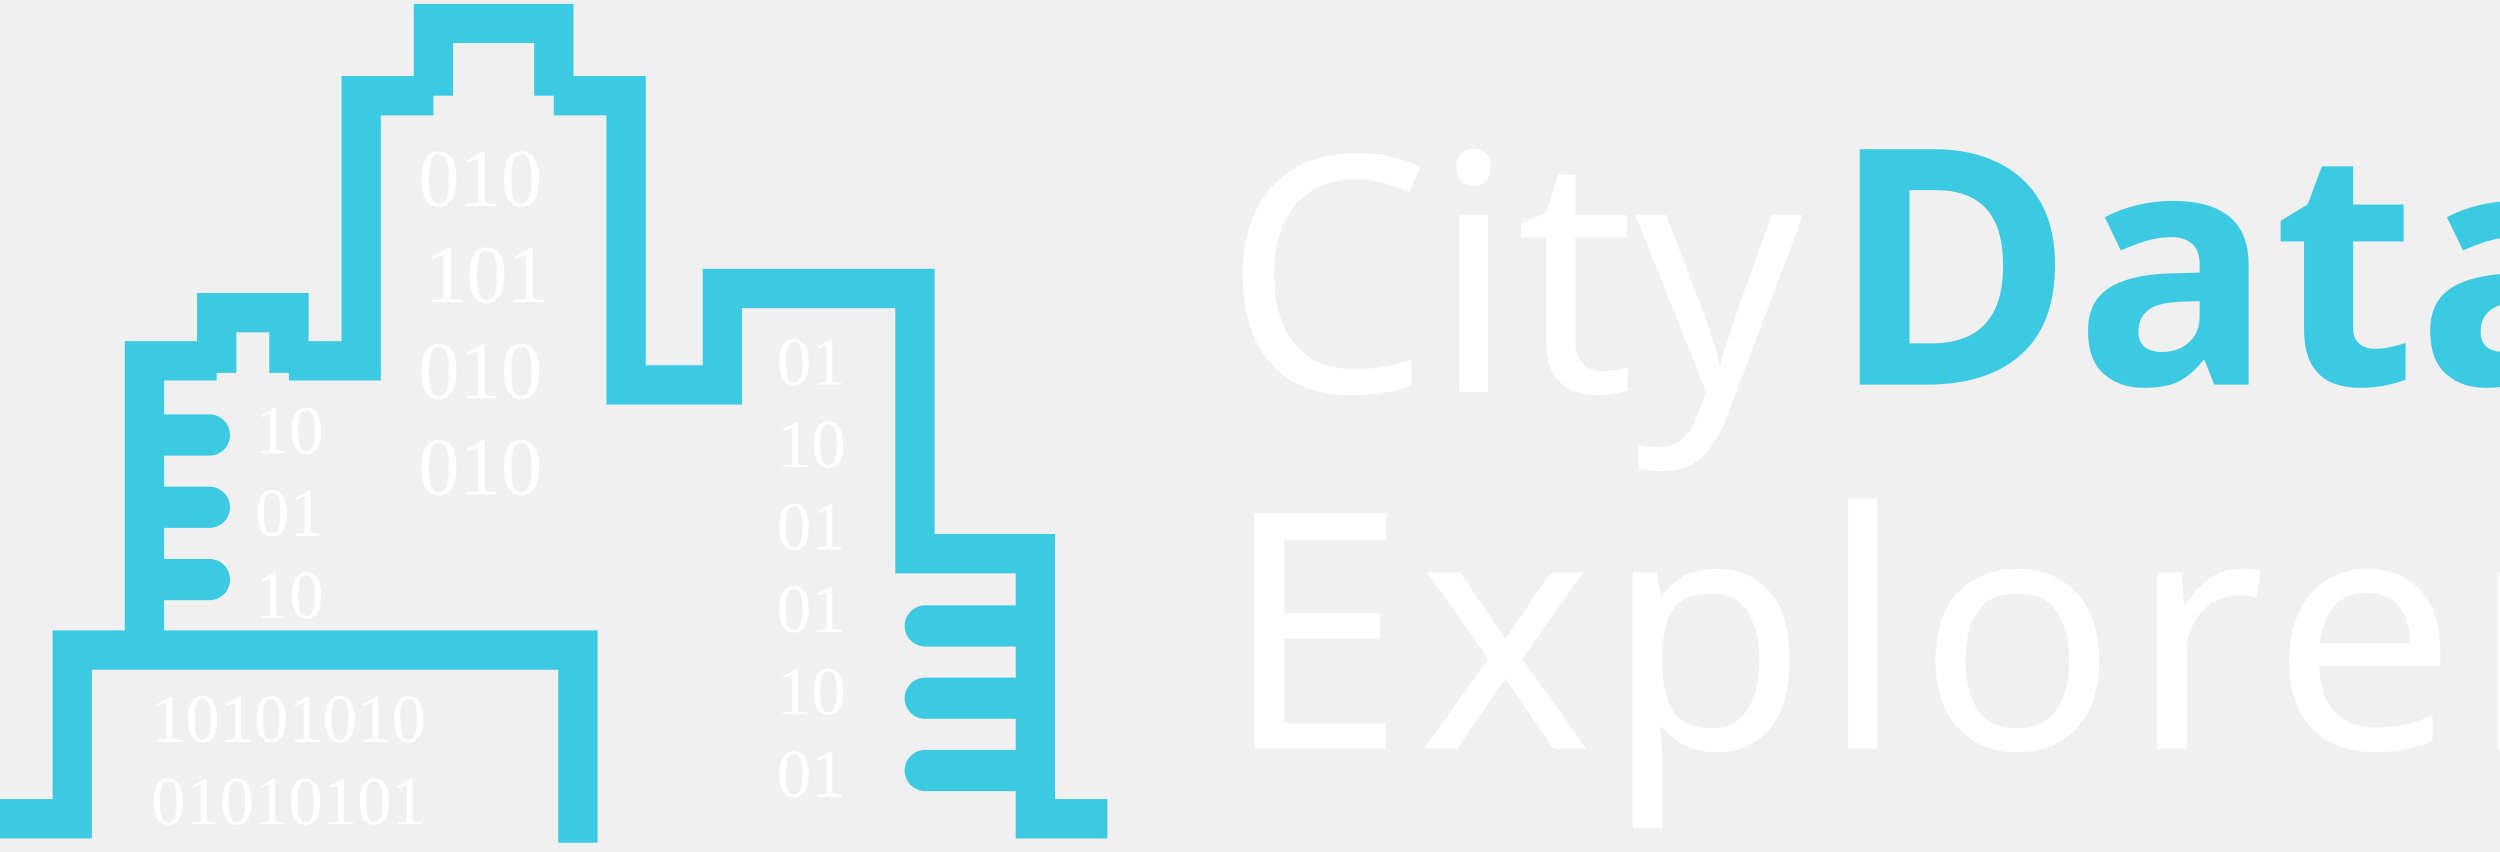
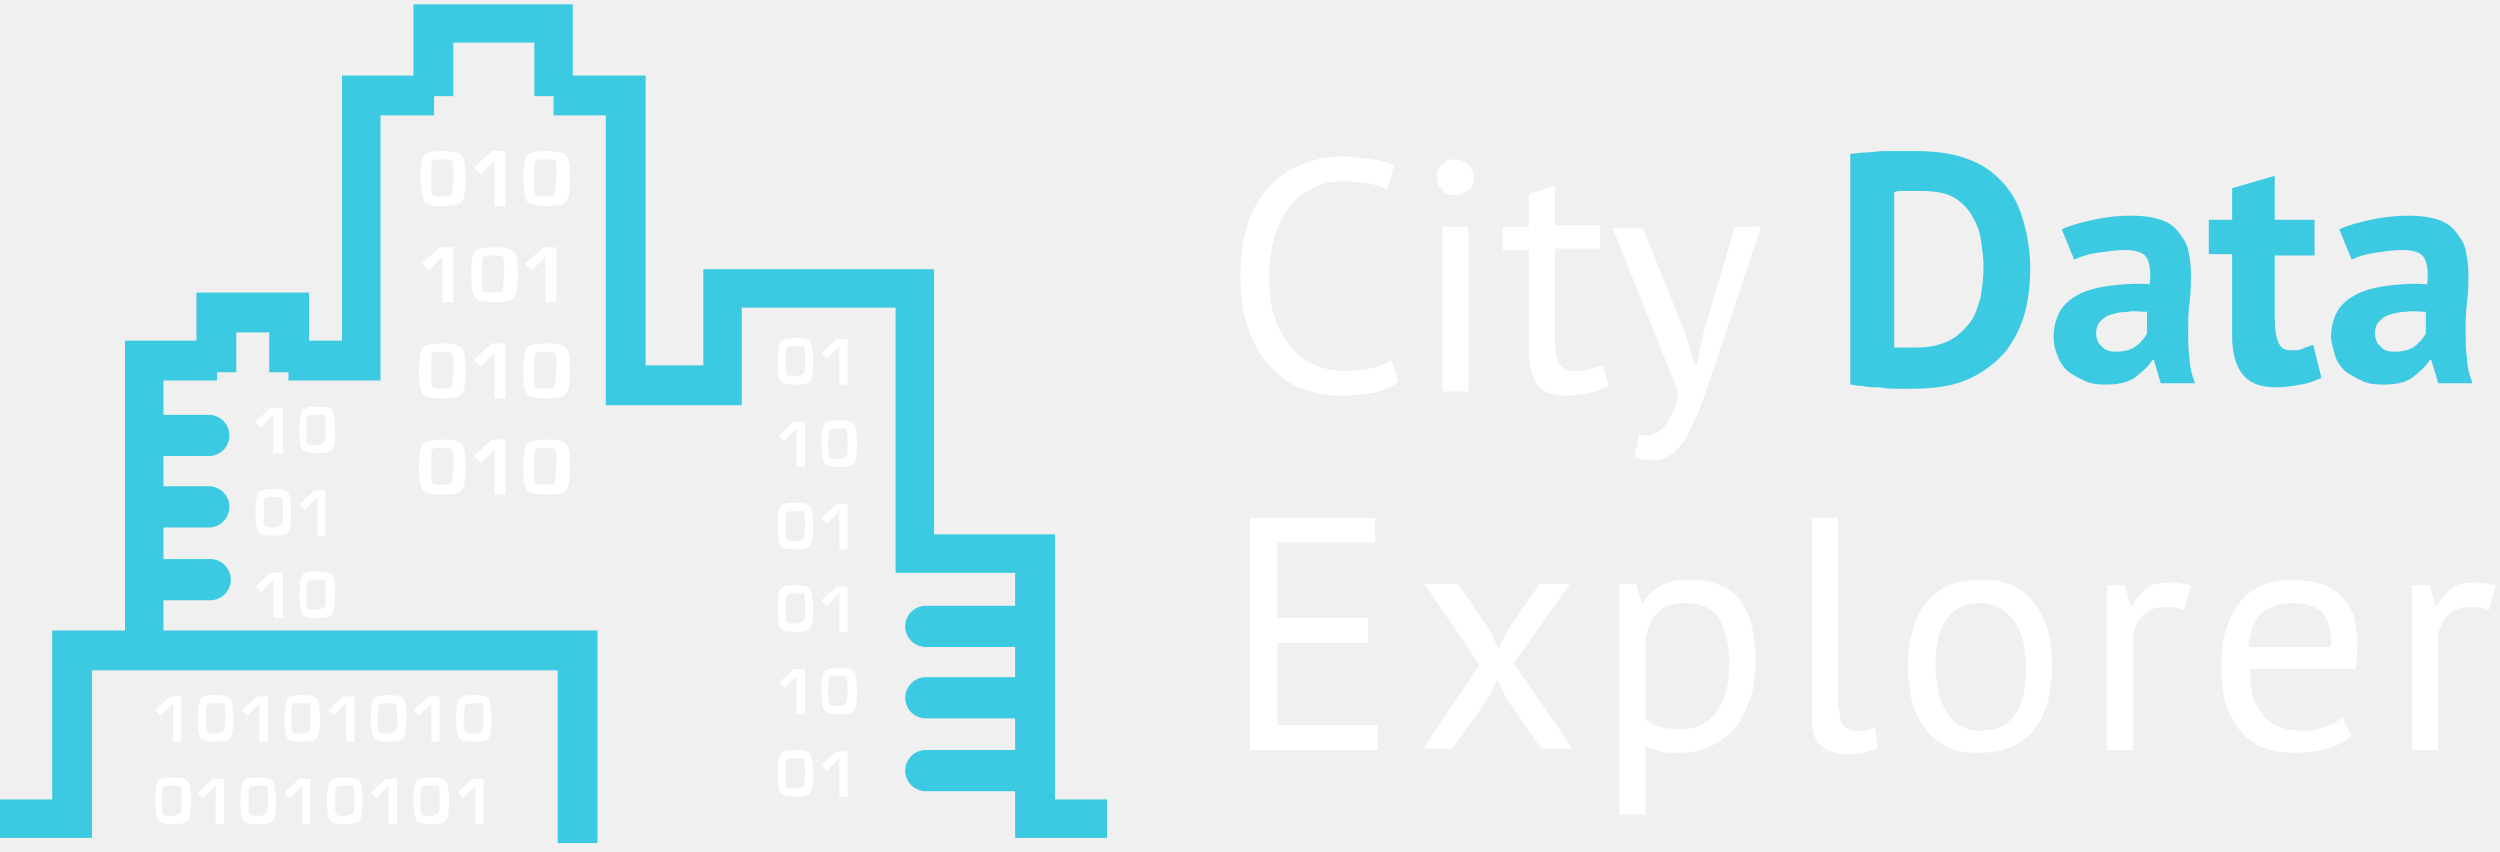
- <svg xmlns="http://www.w3.org/2000/svg" xmlns:xlink="http://www.w3.org/1999/xlink" width="182px" height="62px" viewBox="0 0 182 62" version="1.1">
-   <defs>
-     <polygon id="path-1" points="0 61.359 80.634 61.359 80.634 0.27 0 0.27" />
-   </defs>
-   <g id="Symbols" stroke="none" stroke-width="1" fill="none" fill-rule="evenodd">
-     <g id="AppName" transform="translate(-24, -19)">
-       <g id="Group-4" transform="translate(24, 19)">
-         <text id="City-Data-Explorer" font-family="PTSans-Regular, PT Sans" font-size="24" font-weight="normal" line-spacing="26">
-           <tspan x="89" y="28.528" fill="#FFFFFF">City </tspan>
-           <tspan x="133.232" y="28" font-family="PTSans-Bold, PT Sans" font-weight="bold" fill="#3BCAE2">Data</tspan>
-           <tspan x="190.208" y="29.384" fill="#FFFFFF" />
-           <tspan x="89" y="54.528" letter-spacing="0.9" fill="#FFFFFF">Explorer</tspan>
-         </text>
-         <g id="Page-1">
-           <g id="Group-112">
-             <mask id="mask-2" fill="white">
-               <use xlink:href="#path-1" />
-             </mask>
-             <g id="Clip-111" />
-             <polygon id="Fill-110" fill="#3BCAE2" mask="url(#mask-2)" points="76.806 38.871 68.042 38.871 68.042 19.57 51.156 19.57 51.156 26.589 47.007 26.589 47.007 5.534 41.748 5.534 41.748 0.27 30.121 0.27 30.121 5.534 24.863 5.534 24.863 24.834 22.466 24.834 22.466 21.325 14.345 21.325 14.345 24.834 9.086 24.834 9.086 45.889 3.828 45.889 3.828 58.171 0 58.171 0 61.037 6.69 61.037 6.69 48.755 11.394 48.755 11.949 48.755 13.285 48.755 14.761 48.755 20.297 48.755 21.773 48.755 27.308 48.755 28.785 48.755 34.32 48.755 35.796 48.755 40.639 48.755 40.639 61.359 43.501 61.359 43.501 45.889 11.949 45.889 11.949 27.7 15.776 27.7 15.776 27.145 17.207 27.145 17.207 24.191 19.604 24.191 19.604 27.145 21.035 27.145 21.035 27.7 27.725 27.7 27.725 8.4 31.552 8.4 31.552 6.967 32.984 6.967 32.984 3.136 38.886 3.136 38.886 6.967 40.317 6.967 40.317 8.4 44.144 8.4 44.144 29.455 54.018 29.455 54.018 22.436 65.179 22.436 65.179 41.737 73.944 41.737 73.944 61.037 80.634 61.037 80.634 58.171 76.806 58.171" />
-           </g>
-           <path d="M67.359,45.568 L74.979,45.568" id="Stroke-113" stroke="#3BCAE2" stroke-width="3" stroke-linecap="round" />
-           <path d="M67.359,50.831 L74.878,50.831" id="Stroke-115" stroke="#3BCAE2" stroke-width="3" stroke-linecap="round" />
-           <path d="M67.359,56.095 L74.569,56.095" id="Stroke-117" stroke="#3BCAE2" stroke-width="3" stroke-linecap="round" />
-           <path d="M10.93,31.667 L15.244,31.667" id="Stroke-119" stroke="#3BCAE2" stroke-width="3" stroke-linecap="round" />
-           <path d="M10.939,36.931 L15.244,36.931" id="Stroke-121" stroke="#3BCAE2" stroke-width="3" stroke-linecap="round" />
-           <path d="M11.172,42.194 L15.244,42.194" id="Stroke-123" stroke="#3BCAE2" stroke-width="3" stroke-linecap="round" />
-           <g id="Group-2" transform="translate(11, 9)" fill="#FFFFFF" font-family=".AppleSystemUIFont" font-weight="normal">
-             <text id="010-101-010-010" font-size="6">
-               <tspan x="19.461" y="6">010</tspan>
-               <tspan x="19.952" y="13">101</tspan>
-               <tspan x="19.461" y="20">010</tspan>
-               <tspan x="19.461" y="27">010</tspan>
-             </text>
-             <text id="01-10-01-01-10-01" font-size="5">
-               <tspan x="45.559" y="19">01</tspan>
-               <tspan x="45.559" y="25">10</tspan>
-               <tspan x="45.559" y="31">01</tspan>
-               <tspan x="45.559" y="37">01</tspan>
-               <tspan x="45.559" y="43">10</tspan>
-               <tspan x="45.559" y="49">01</tspan>
-             </text>
-             <text id="10-01-10" font-size="5">
-               <tspan x="7.559" y="24">10</tspan>
-               <tspan x="7.559" y="30">01</tspan>
-               <tspan x="7.559" y="36">10</tspan>
-             </text>
-             <text id="10101010-01010101" font-size="5">
-               <tspan x="0" y="45">10101010</tspan>
-               <tspan x="0" y="51">01010101</tspan>
-             </text>
-           </g>
+ <svg xmlns="http://www.w3.org/2000/svg" version="1.1" id="Layer_1" x="0px" y="0px" viewBox="0 0 182 62" style="enable-background:new 0 0 182 62;" xml:space="preserve">
+   <style type="text/css">
+ 	.st0{enable-background:new    ;}
+ 	.st1{fill:#FFFFFF;}
+ 	.st2{fill:#3BCAE2;}
+ 	.st3{filter:url(#Adobe_OpacityMaskFilter);}
+ 	.st4{mask:url(#mask-2_1_);fill:#3BCAE2;}
+ 	.st5{fill:none;stroke:#3BCAE2;stroke-width:3;stroke-linecap:round;}
+ </style>
+   <g class="st0">
+     <path class="st1" d="M101.8,27.8c-0.5,0.4-1.1,0.6-1.8,0.8c-0.7,0.1-1.5,0.2-2.4,0.2c-1,0-2-0.2-2.8-0.5c-0.9-0.3-1.6-0.9-2.3-1.6   c-0.7-0.7-1.2-1.6-1.6-2.7c-0.4-1.1-0.6-2.4-0.6-3.9c0-1.6,0.2-2.9,0.6-4c0.4-1.1,1-2,1.7-2.7c0.7-0.7,1.5-1.2,2.3-1.5   c0.9-0.3,1.7-0.5,2.6-0.5c1,0,1.7,0.1,2.4,0.2c0.6,0.1,1.1,0.2,1.6,0.4l-0.5,1.8c-0.8-0.4-1.9-0.6-3.3-0.6c-0.7,0-1.3,0.1-1.9,0.4   s-1.2,0.6-1.7,1.2c-0.5,0.5-0.9,1.3-1.2,2.1c-0.3,0.9-0.5,2-0.5,3.2c0,1.2,0.1,2.2,0.4,3c0.3,0.9,0.7,1.6,1.2,2.2s1.1,1,1.8,1.3   s1.4,0.4,2.2,0.4c0.7,0,1.3-0.1,1.9-0.2c0.5-0.1,1-0.3,1.4-0.6L101.8,27.8z" />
+     <path class="st1" d="M104.6,12.9c0-0.4,0.1-0.7,0.4-0.9c0.2-0.3,0.6-0.4,0.9-0.4s0.7,0.1,1,0.4c0.3,0.3,0.4,0.6,0.4,0.9   c0,0.4-0.1,0.7-0.4,0.9c-0.3,0.2-0.6,0.4-1,0.4s-0.7-0.1-0.9-0.4C104.7,13.6,104.6,13.2,104.6,12.9z M105,16.5h1.9v12H105V16.5z" />
+     <path class="st1" d="M109.4,16.5h1.9v-2.4l1.9-0.6v2.9h3.3v1.7h-3.3v6.6c0,0.8,0.1,1.4,0.3,1.8c0.2,0.3,0.6,0.5,1.1,0.5   c0.4,0,0.8,0,1.1-0.1c0.3-0.1,0.6-0.2,1-0.3l0.4,1.5c-0.4,0.2-0.9,0.4-1.4,0.5s-1.1,0.2-1.7,0.2c-1,0-1.7-0.3-2.1-0.8   c-0.4-0.6-0.6-1.5-0.6-2.8v-7h-1.9V16.5z" />
+     <path class="st1" d="M122.7,24.3l0.7,2.3h0.1l0.5-2.3l2.3-7.8h1.9l-3.6,10.8c-0.3,0.8-0.5,1.5-0.8,2.3c-0.3,0.7-0.6,1.4-0.9,2   c-0.3,0.6-0.7,1-1.1,1.4c-0.4,0.3-0.9,0.5-1.4,0.5c-0.6,0-1-0.1-1.4-0.2l0.3-1.7c0.2,0.1,0.4,0.1,0.6,0.1c0.4,0,0.9-0.2,1.3-0.7   c0.4-0.5,0.8-1.3,1-2.4l-4.8-12h2.2L122.7,24.3z" />
+   </g>
+   <g class="st0">
+     <path class="st2" d="M134.7,11.2c0.3,0,0.7-0.1,1.1-0.1c0.4,0,0.9-0.1,1.3-0.1c0.4,0,0.9,0,1.3,0c0.4,0,0.8,0,1.1,0   c1.5,0,2.8,0.2,3.8,0.6c1.1,0.4,1.9,1,2.6,1.8s1.1,1.6,1.4,2.7c0.3,1,0.5,2.2,0.5,3.4c0,1.1-0.1,2.2-0.4,3.3s-0.8,2-1.4,2.8   c-0.7,0.8-1.6,1.5-2.7,2c-1.1,0.5-2.5,0.7-4.1,0.7c-0.3,0-0.6,0-1,0c-0.4,0-0.9,0-1.3-0.1c-0.5,0-0.9,0-1.3-0.1   c-0.4,0-0.7-0.1-0.9-0.1V11.2z M139.8,13.9c-0.4,0-0.7,0-1.1,0c-0.4,0-0.6,0-0.8,0.1v11.3c0.1,0,0.2,0,0.3,0s0.3,0,0.5,0   c0.2,0,0.3,0,0.5,0c0.2,0,0.3,0,0.4,0c0.9,0,1.7-0.2,2.3-0.5c0.6-0.3,1.1-0.8,1.5-1.3c0.4-0.5,0.6-1.2,0.8-1.9   c0.1-0.7,0.2-1.4,0.2-2.2c0-0.7-0.1-1.3-0.2-2c-0.1-0.7-0.4-1.3-0.7-1.8c-0.3-0.5-0.8-1-1.4-1.3S140.7,13.9,139.8,13.9z" />
+     <path class="st2" d="M150.1,16.7c0.6-0.3,1.4-0.5,2.3-0.7c0.9-0.2,1.8-0.3,2.8-0.3c0.8,0,1.5,0.1,2.1,0.3c0.6,0.2,1,0.5,1.3,0.9   s0.6,0.8,0.7,1.3c0.1,0.5,0.2,1.1,0.2,1.7c0,0.7,0,1.4-0.1,2.1s-0.1,1.4-0.1,2.1c0,0.7,0,1.4,0.1,2c0,0.6,0.2,1.3,0.4,1.8h-2.5   l-0.5-1.7h-0.1c-0.3,0.5-0.8,0.9-1.3,1.3c-0.6,0.4-1.3,0.5-2.2,0.5c-0.6,0-1.1-0.1-1.5-0.3s-0.8-0.4-1.2-0.7   c-0.3-0.3-0.6-0.7-0.7-1.1c-0.2-0.4-0.3-0.9-0.3-1.4c0-0.7,0.2-1.4,0.5-1.9s0.8-0.9,1.4-1.2c0.6-0.3,1.4-0.5,2.2-0.6   c0.9-0.1,1.8-0.2,2.9-0.1c0.1-0.9,0-1.5-0.2-1.9c-0.2-0.4-0.8-0.6-1.6-0.6c-0.6,0-1.3,0.1-2,0.2c-0.7,0.1-1.3,0.3-1.7,0.5   L150.1,16.7z M154,25.6c0.6,0,1.1-0.1,1.5-0.4s0.6-0.6,0.8-0.9v-1.6c-0.5,0-1-0.1-1.4,0c-0.5,0-0.9,0.1-1.2,0.2   c-0.4,0.1-0.6,0.3-0.8,0.5s-0.3,0.5-0.3,0.8c0,0.4,0.1,0.8,0.4,1C153.2,25.5,153.6,25.6,154,25.6z" />
+     <path class="st2" d="M160.8,16h1.7v-2.3l3.1-0.9V16h2.9v2.6h-2.9v4.6c0,0.8,0.1,1.4,0.3,1.8s0.5,0.5,0.9,0.5c0.3,0,0.6,0,0.8-0.1   c0.2-0.1,0.5-0.2,0.8-0.3l0.6,2.4c-0.4,0.2-0.9,0.4-1.5,0.5c-0.6,0.1-1.2,0.2-1.8,0.2c-1.1,0-1.9-0.3-2.4-0.9   c-0.5-0.6-0.8-1.5-0.8-2.8v-6h-1.7V16z" />
+     <path class="st2" d="M170.3,16.7c0.6-0.3,1.4-0.5,2.3-0.7c0.9-0.2,1.8-0.3,2.8-0.3c0.8,0,1.5,0.1,2.1,0.3c0.6,0.2,1,0.5,1.3,0.9   s0.6,0.8,0.7,1.3c0.1,0.5,0.2,1.1,0.2,1.7c0,0.7,0,1.4-0.1,2.1s-0.1,1.4-0.1,2.1c0,0.7,0,1.4,0.1,2c0,0.6,0.2,1.3,0.4,1.8h-2.5   l-0.5-1.7h-0.1c-0.3,0.5-0.8,0.9-1.3,1.3c-0.6,0.4-1.3,0.5-2.2,0.5c-0.6,0-1.1-0.1-1.5-0.3c-0.4-0.2-0.8-0.4-1.2-0.7   c-0.3-0.3-0.6-0.7-0.7-1.1s-0.3-0.9-0.3-1.4c0-0.7,0.2-1.4,0.5-1.9c0.3-0.5,0.8-0.9,1.4-1.2c0.6-0.3,1.4-0.5,2.2-0.6   c0.9-0.1,1.8-0.2,2.9-0.1c0.1-0.9,0-1.5-0.2-1.9c-0.2-0.4-0.8-0.6-1.6-0.6c-0.6,0-1.3,0.1-2,0.2c-0.7,0.1-1.3,0.3-1.7,0.5   L170.3,16.7z M174.3,25.6c0.6,0,1.1-0.1,1.5-0.4c0.4-0.3,0.6-0.6,0.8-0.9v-1.6c-0.5,0-1-0.1-1.4,0c-0.5,0-0.9,0.1-1.2,0.2   c-0.4,0.1-0.6,0.3-0.8,0.5c-0.2,0.2-0.3,0.5-0.3,0.8c0,0.4,0.1,0.8,0.4,1C173.5,25.5,173.8,25.6,174.3,25.6z" />
+   </g>
+   <g class="st0">
+     <path class="st1" d="M91,37.7h9.1v1.8H93V45h6.6v1.8H93v6h7.3v1.8H91V37.7z" />
+     <path class="st1" d="M107.7,48.4l-4-5.9h2.4l2.3,3.3l0.7,1.4l0.7-1.4l2.3-3.3h2.2l-4.1,5.8l4.3,6.2h-2.3l-2.5-3.6l-0.7-1.4   l-0.7,1.4l-2.6,3.6h-2.1L107.7,48.4z" />
+     <path class="st1" d="M117.8,42.5h1.3l0.4,1.4h0.1c0.4-0.6,0.8-1,1.4-1.3s1.3-0.4,2-0.4c1.6,0,2.8,0.5,3.6,1.4   c0.8,0.9,1.2,2.5,1.2,4.6c0,1-0.1,1.9-0.4,2.7c-0.3,0.8-0.6,1.5-1.1,2.1c-0.5,0.6-1.1,1-1.7,1.3c-0.7,0.3-1.4,0.5-2.3,0.5   c-0.6,0-1.1,0-1.4-0.1c-0.3-0.1-0.7-0.2-1.1-0.4v5h-1.9V42.5z M122.7,43.9c-0.8,0-1.5,0.2-1.9,0.6c-0.5,0.4-0.8,1.1-1,1.9v6   c0.3,0.2,0.6,0.4,1,0.5s0.9,0.2,1.5,0.2c1.1,0,2-0.4,2.6-1.2s1-2,1-3.6c0-0.7-0.1-1.3-0.2-1.8c-0.1-0.5-0.3-1-0.5-1.4   s-0.6-0.7-1-0.9C123.8,44,123.3,43.9,122.7,43.9z" />
+     <path class="st1" d="M133.9,51.6c0,0.6,0.1,1,0.3,1.2s0.5,0.4,0.8,0.4c0.2,0,0.4,0,0.7,0c0.2,0,0.5-0.1,0.8-0.2l0.2,1.5   c-0.3,0.1-0.6,0.2-1.1,0.3s-0.9,0.1-1.2,0.1c-0.7,0-1.3-0.2-1.8-0.6c-0.5-0.4-0.7-1.1-0.7-2.1V37.7h1.9V51.6z" />
+     <path class="st1" d="M138.9,48.5c0-2,0.5-3.6,1.4-4.7c0.9-1.1,2.2-1.6,3.9-1.6c0.9,0,1.7,0.1,2.3,0.4s1.2,0.7,1.6,1.3   c0.4,0.6,0.8,1.2,1,2c0.2,0.8,0.3,1.6,0.3,2.6c0,2-0.5,3.6-1.4,4.7s-2.2,1.6-3.9,1.6c-0.9,0-1.7-0.1-2.3-0.4s-1.2-0.7-1.6-1.3   c-0.4-0.6-0.8-1.2-1-2C139,50.3,138.9,49.5,138.9,48.5z M140.9,48.5c0,0.6,0.1,1.2,0.2,1.8c0.1,0.6,0.3,1,0.6,1.5s0.6,0.8,1,1   c0.4,0.3,0.9,0.4,1.5,0.4c2.2,0,3.3-1.5,3.3-4.6c0-0.6-0.1-1.2-0.2-1.8c-0.1-0.6-0.3-1-0.6-1.5c-0.3-0.4-0.6-0.7-1-1   c-0.4-0.2-0.9-0.4-1.5-0.4C142,43.9,140.9,45.4,140.9,48.5z" />
+     <path class="st1" d="M159,44.4c-0.5-0.2-0.9-0.2-1.4-0.2c-0.7,0-1.2,0.2-1.6,0.6c-0.4,0.4-0.6,0.9-0.7,1.4v8.4h-1.9v-12h1.3   l0.4,1.5h0.1c0.3-0.5,0.7-1,1.1-1.3c0.4-0.3,1-0.4,1.6-0.4c0.5,0,1,0.1,1.6,0.2L159,44.4z" />
+     <path class="st1" d="M171.2,53.6c-0.5,0.4-1.1,0.7-1.8,0.9s-1.5,0.3-2.3,0.3c-0.9,0-1.7-0.1-2.4-0.4s-1.2-0.7-1.7-1.3   c-0.4-0.6-0.8-1.2-1-2c-0.2-0.8-0.3-1.6-0.3-2.6c0-2,0.5-3.6,1.4-4.7s2.2-1.6,3.9-1.6c0.5,0,1.1,0.1,1.6,0.2c0.5,0.1,1,0.3,1.5,0.7   s0.8,0.8,1.1,1.4c0.3,0.6,0.4,1.4,0.4,2.4c0,0.5,0,1.1-0.1,1.8h-7.7c0,0.7,0.1,1.3,0.2,1.9c0.1,0.5,0.4,1,0.7,1.4   c0.3,0.4,0.7,0.7,1.2,0.9c0.5,0.2,1.1,0.3,1.8,0.3c0.5,0,1.1-0.1,1.6-0.3c0.5-0.2,1-0.4,1.2-0.7L171.2,53.6z M167,43.9   c-0.9,0-1.7,0.2-2.3,0.7c-0.6,0.5-0.9,1.3-1,2.5h6c0-1.2-0.2-2.1-0.7-2.6C168.6,44.2,167.9,43.9,167,43.9z" />
+     <path class="st1" d="M181.2,44.4c-0.5-0.2-0.9-0.2-1.4-0.2c-0.7,0-1.2,0.2-1.6,0.6c-0.4,0.4-0.6,0.9-0.7,1.4v8.4h-1.9v-12h1.3   l0.4,1.5h0.1c0.3-0.5,0.7-1,1.1-1.3s1-0.4,1.6-0.4c0.5,0,1,0.1,1.6,0.2L181.2,44.4z" />
+   </g>
+   <g id="Page-1">
+     <g id="Group-112">
+       <g id="Clip-111">
+ 		</g>
+       <defs>
+         <filter id="Adobe_OpacityMaskFilter" filterUnits="userSpaceOnUse" x="0" y="0.3" width="80.6" height="61.1">
+           <feColorMatrix type="matrix" values="1 0 0 0 0  0 1 0 0 0  0 0 1 0 0  0 0 0 1 0" />
+         </filter>
+       </defs>
+       <mask maskUnits="userSpaceOnUse" x="0" y="0.3" width="80.6" height="61.1" id="mask-2_1_">
+         <g class="st3">
+           <polygon id="path-1_1_" class="st1" points="0,61.4 80.6,61.4 80.6,0.3 0,0.3     " />
        </g>
+       </mask>
+       <polygon id="Fill-110" class="st4" points="76.8,38.9 68,38.9 68,19.6 51.2,19.6 51.2,26.6 47,26.6 47,5.5 41.7,5.5 41.7,0.3     30.1,0.3 30.1,5.5 24.9,5.5 24.9,24.8 22.5,24.8 22.5,21.3 14.3,21.3 14.3,24.8 9.1,24.8 9.1,45.9 3.8,45.9 3.8,58.2 0,58.2 0,61     6.7,61 6.7,48.8 11.4,48.8 11.9,48.8 13.3,48.8 14.8,48.8 20.3,48.8 21.8,48.8 27.3,48.8 28.8,48.8 34.3,48.8 35.8,48.8     40.6,48.8 40.6,61.4 43.5,61.4 43.5,45.9 11.9,45.9 11.9,27.7 15.8,27.7 15.8,27.1 17.2,27.1 17.2,24.2 19.6,24.2 19.6,27.1     21,27.1 21,27.7 27.7,27.7 27.7,8.4 31.6,8.4 31.6,7 33,7 33,3.1 38.9,3.1 38.9,7 40.3,7 40.3,8.4 44.1,8.4 44.1,29.5 54,29.5     54,22.4 65.2,22.4 65.2,41.7 73.9,41.7 73.9,61 80.6,61 80.6,58.2 76.8,58.2   " />
+     </g>
+     <path id="Stroke-113" class="st5" d="M67.4,45.6H75" />
+     <path id="Stroke-115" class="st5" d="M67.4,50.8h7.5" />
+     <path id="Stroke-117" class="st5" d="M67.4,56.1h7.2" />
+     <path id="Stroke-119" class="st5" d="M10.9,31.7h4.3" />
+     <path id="Stroke-121" class="st5" d="M10.9,36.9h4.3" />
+     <path id="Stroke-123" class="st5" d="M11.2,42.2h4.1" />
+     <g id="Group-2" transform="translate(11, 9)">
+       <g class="st0">
+         <path class="st1" d="M21.2,2c0.7,0,1.2,0.1,1.4,0.3s0.3,0.8,0.3,1.7c0,0.9-0.1,1.5-0.3,1.7S22,6,21.2,6S20,5.9,19.9,5.7     S19.6,4.9,19.6,4s0.1-1.5,0.3-1.7S20.5,2,21.2,2z M21.2,2.6c-0.3,0-0.6,0-0.7,0.1s-0.1,0.3-0.1,0.7l0,0.5l0,0.5     c0,0.4,0,0.7,0.1,0.8s0.3,0.1,0.7,0.1c0.4,0,0.7-0.1,0.7-0.2s0.1-0.5,0.1-1.2c0-0.7,0-1.1-0.1-1.2S21.6,2.6,21.2,2.6z" />
+         <path class="st1" d="M25.8,2v4H25V2.7l-1,1l-0.5-0.5L24.8,2H25.8z" />
+         <path class="st1" d="M28.8,2c0.7,0,1.2,0.1,1.4,0.3s0.3,0.8,0.3,1.7c0,0.9-0.1,1.5-0.3,1.7S29.5,6,28.8,6s-1.2-0.1-1.4-0.3     S27.1,4.9,27.1,4s0.1-1.5,0.3-1.7S28,2,28.8,2z M28.7,2.6c-0.3,0-0.6,0-0.7,0.1s-0.1,0.3-0.1,0.7l0,0.5l0,0.5     c0,0.4,0,0.7,0.1,0.8s0.3,0.1,0.7,0.1c0.4,0,0.7-0.1,0.7-0.2s0.1-0.5,0.1-1.2c0-0.7,0-1.1-0.1-1.2S29.2,2.6,28.7,2.6z" />
+       </g>
+       <g class="st0">
+         <path class="st1" d="M22,9v4h-0.8V9.7l-1,1l-0.5-0.5L21,9H22z" />
+         <path class="st1" d="M25,9c0.7,0,1.2,0.1,1.4,0.3s0.3,0.8,0.3,1.7c0,0.9-0.1,1.5-0.3,1.7S25.7,13,25,13s-1.2-0.1-1.4-0.3     s-0.3-0.8-0.3-1.7s0.1-1.5,0.3-1.7S24.3,9,25,9z M24.9,9.6c-0.3,0-0.6,0-0.7,0.1s-0.1,0.3-0.1,0.7l0,0.5l0,0.5     c0,0.4,0,0.7,0.1,0.8s0.3,0.1,0.7,0.1c0.4,0,0.7-0.1,0.7-0.2s0.1-0.5,0.1-1.2c0-0.7,0-1.1-0.1-1.2S25.4,9.6,24.9,9.6z" />
+         <path class="st1" d="M29.5,9v4h-0.8V9.7l-1,1l-0.5-0.5L28.6,9H29.5z" />
+       </g>
+       <g class="st0">
+         <path class="st1" d="M21.2,16c0.7,0,1.2,0.1,1.4,0.3s0.3,0.8,0.3,1.7c0,0.9-0.1,1.5-0.3,1.7S22,20,21.2,20s-1.2-0.1-1.4-0.3     s-0.3-0.8-0.3-1.7s0.1-1.5,0.3-1.7S20.5,16,21.2,16z M21.2,16.6c-0.3,0-0.6,0-0.7,0.1s-0.1,0.3-0.1,0.7l0,0.5l0,0.5     c0,0.4,0,0.7,0.1,0.8s0.3,0.1,0.7,0.1c0.4,0,0.7-0.1,0.7-0.2s0.1-0.5,0.1-1.2c0-0.7,0-1.1-0.1-1.2S21.6,16.6,21.2,16.6z" />
+         <path class="st1" d="M25.8,16v4H25v-3.3l-1,1l-0.5-0.5l1.3-1.2H25.8z" />
+         <path class="st1" d="M28.8,16c0.7,0,1.2,0.1,1.4,0.3s0.3,0.8,0.3,1.7c0,0.9-0.1,1.5-0.3,1.7S29.5,20,28.8,20s-1.2-0.1-1.4-0.3     s-0.3-0.8-0.3-1.7s0.1-1.5,0.3-1.7S28,16,28.8,16z M28.7,16.6c-0.3,0-0.6,0-0.7,0.1s-0.1,0.3-0.1,0.7l0,0.5l0,0.5     c0,0.4,0,0.7,0.1,0.8s0.3,0.1,0.7,0.1c0.4,0,0.7-0.1,0.7-0.2s0.1-0.5,0.1-1.2c0-0.7,0-1.1-0.1-1.2S29.2,16.6,28.7,16.6z" />
+       </g>
+       <g class="st0">
+         <path class="st1" d="M21.2,23c0.7,0,1.2,0.1,1.4,0.3s0.3,0.8,0.3,1.7c0,0.9-0.1,1.5-0.3,1.7S22,27,21.2,27s-1.2-0.1-1.4-0.3     s-0.3-0.8-0.3-1.7s0.1-1.5,0.3-1.7S20.5,23,21.2,23z M21.2,23.6c-0.3,0-0.6,0-0.7,0.1s-0.1,0.3-0.1,0.7l0,0.5l0,0.5     c0,0.4,0,0.7,0.1,0.8s0.3,0.1,0.7,0.1c0.4,0,0.7-0.1,0.7-0.2s0.1-0.5,0.1-1.2c0-0.7,0-1.1-0.1-1.2S21.6,23.6,21.2,23.6z" />
+         <path class="st1" d="M25.8,23v4H25v-3.3l-1,1l-0.5-0.5l1.3-1.2H25.8z" />
+         <path class="st1" d="M28.8,23c0.7,0,1.2,0.1,1.4,0.3s0.3,0.8,0.3,1.7c0,0.9-0.1,1.5-0.3,1.7S29.5,27,28.8,27s-1.2-0.1-1.4-0.3     s-0.3-0.8-0.3-1.7s0.1-1.5,0.3-1.7S28,23,28.8,23z M28.7,23.6c-0.3,0-0.6,0-0.7,0.1s-0.1,0.3-0.1,0.7l0,0.5l0,0.5     c0,0.4,0,0.7,0.1,0.8s0.3,0.1,0.7,0.1c0.4,0,0.7-0.1,0.7-0.2s0.1-0.5,0.1-1.2c0-0.7,0-1.1-0.1-1.2S29.2,23.6,28.7,23.6z" />
+       </g>
+       <g class="st0">
+         <path class="st1" d="M46.9,15.6c0.6,0,1,0.1,1.1,0.3c0.1,0.2,0.2,0.7,0.2,1.4c0,0.8-0.1,1.2-0.2,1.4c-0.1,0.2-0.5,0.3-1.1,0.3     c-0.6,0-1-0.1-1.1-0.3c-0.1-0.2-0.2-0.7-0.2-1.4c0-0.8,0.1-1.2,0.2-1.4C45.9,15.7,46.3,15.6,46.9,15.6z M46.9,16.2     c-0.3,0-0.5,0-0.6,0.1c-0.1,0.1-0.1,0.3-0.1,0.6l0,0.4l0,0.4c0,0.3,0,0.5,0.1,0.6s0.3,0.1,0.6,0.1c0.3,0,0.5-0.1,0.6-0.2     s0.1-0.4,0.1-1c0-0.6,0-0.9-0.1-1C47.5,16.2,47.3,16.2,46.9,16.2z" />
+         <path class="st1" d="M50.7,15.7V19h-0.6v-2.8l-0.9,0.9l-0.4-0.4l1.1-1H50.7z" />
+       </g>
+       <g class="st0">
+         <path class="st1" d="M47.6,21.7V25h-0.6v-2.8l-0.9,0.9l-0.4-0.4l1.1-1H47.6z" />
+         <path class="st1" d="M50.1,21.6c0.6,0,1,0.1,1.1,0.3c0.1,0.2,0.2,0.7,0.2,1.4c0,0.8-0.1,1.2-0.2,1.4c-0.1,0.2-0.5,0.3-1.1,0.3     c-0.6,0-1-0.1-1.1-0.3c-0.1-0.2-0.2-0.7-0.2-1.4c0-0.8,0.1-1.2,0.2-1.4C49.1,21.7,49.5,21.6,50.1,21.6z M50,22.2     c-0.3,0-0.5,0-0.6,0.1c-0.1,0.1-0.1,0.3-0.1,0.6l0,0.4l0,0.4c0,0.3,0,0.5,0.1,0.6s0.3,0.1,0.6,0.1c0.3,0,0.5-0.1,0.6-0.2     s0.1-0.4,0.1-1c0-0.6,0-0.9-0.1-1C50.6,22.2,50.4,22.2,50,22.2z" />
+       </g>
+       <g class="st0">
+         <path class="st1" d="M46.9,27.6c0.6,0,1,0.1,1.1,0.3c0.1,0.2,0.2,0.7,0.2,1.4c0,0.8-0.1,1.2-0.2,1.4c-0.1,0.2-0.5,0.3-1.1,0.3     c-0.6,0-1-0.1-1.1-0.3c-0.1-0.2-0.2-0.7-0.2-1.4c0-0.8,0.1-1.2,0.2-1.4C45.9,27.7,46.3,27.6,46.9,27.6z M46.9,28.2     c-0.3,0-0.5,0-0.6,0.1c-0.1,0.1-0.1,0.3-0.1,0.6l0,0.4l0,0.4c0,0.3,0,0.5,0.1,0.6s0.3,0.1,0.6,0.1c0.3,0,0.5-0.1,0.6-0.2     s0.1-0.4,0.1-1c0-0.6,0-0.9-0.1-1C47.5,28.2,47.3,28.2,46.9,28.2z" />
+         <path class="st1" d="M50.7,27.7V31h-0.6v-2.8l-0.9,0.9l-0.4-0.4l1.1-1H50.7z" />
+       </g>
+       <g class="st0">
+         <path class="st1" d="M46.9,33.6c0.6,0,1,0.1,1.1,0.3c0.1,0.2,0.2,0.7,0.2,1.4c0,0.8-0.1,1.2-0.2,1.4c-0.1,0.2-0.5,0.3-1.1,0.3     c-0.6,0-1-0.1-1.1-0.3c-0.1-0.2-0.2-0.7-0.2-1.4c0-0.8,0.1-1.2,0.2-1.4C45.9,33.7,46.3,33.6,46.9,33.6z M46.9,34.2     c-0.3,0-0.5,0-0.6,0.1c-0.1,0.1-0.1,0.3-0.1,0.6l0,0.4l0,0.4c0,0.3,0,0.5,0.1,0.6s0.3,0.1,0.6,0.1c0.3,0,0.5-0.1,0.6-0.2     s0.1-0.4,0.1-1c0-0.6,0-0.9-0.1-1C47.5,34.2,47.3,34.2,46.9,34.2z" />
+         <path class="st1" d="M50.7,33.7V37h-0.6v-2.8l-0.9,0.9l-0.4-0.4l1.1-1H50.7z" />
+       </g>
+       <g class="st0">
+         <path class="st1" d="M47.6,39.7V43h-0.6v-2.8l-0.9,0.9l-0.4-0.4l1.1-1H47.6z" />
+         <path class="st1" d="M50.1,39.6c0.6,0,1,0.1,1.1,0.3c0.1,0.2,0.2,0.7,0.2,1.4c0,0.8-0.1,1.2-0.2,1.4c-0.1,0.2-0.5,0.3-1.1,0.3     c-0.6,0-1-0.1-1.1-0.3c-0.1-0.2-0.2-0.7-0.2-1.4c0-0.8,0.1-1.2,0.2-1.4C49.1,39.7,49.5,39.6,50.1,39.6z M50,40.2     c-0.3,0-0.5,0-0.6,0.1c-0.1,0.1-0.1,0.3-0.1,0.6l0,0.4l0,0.4c0,0.3,0,0.5,0.1,0.6s0.3,0.1,0.6,0.1c0.3,0,0.5-0.1,0.6-0.2     s0.1-0.4,0.1-1c0-0.6,0-0.9-0.1-1C50.6,40.2,50.4,40.2,50,40.2z" />
+       </g>
+       <g class="st0">
+         <path class="st1" d="M46.9,45.6c0.6,0,1,0.1,1.1,0.3c0.1,0.2,0.2,0.7,0.2,1.4c0,0.8-0.1,1.2-0.2,1.4c-0.1,0.2-0.5,0.3-1.1,0.3     c-0.6,0-1-0.1-1.1-0.3c-0.1-0.2-0.2-0.7-0.2-1.4c0-0.8,0.1-1.2,0.2-1.4C45.9,45.7,46.3,45.6,46.9,45.6z M46.9,46.2     c-0.3,0-0.5,0-0.6,0.1c-0.1,0.1-0.1,0.3-0.1,0.6l0,0.4l0,0.4c0,0.3,0,0.5,0.1,0.6s0.3,0.1,0.6,0.1c0.3,0,0.5-0.1,0.6-0.2     s0.1-0.4,0.1-1c0-0.6,0-0.9-0.1-1C47.5,46.2,47.3,46.2,46.9,46.2z" />
+         <path class="st1" d="M50.7,45.7V49h-0.6v-2.8l-0.9,0.9l-0.4-0.4l1.1-1H50.7z" />
+       </g>
+       <g class="st0">
+         <path class="st1" d="M9.6,20.7V24H8.9v-2.8l-0.9,0.9l-0.4-0.4l1.1-1H9.6z" />
+         <path class="st1" d="M12.1,20.6c0.6,0,1,0.1,1.1,0.3c0.1,0.2,0.2,0.7,0.2,1.4c0,0.8-0.1,1.2-0.2,1.4c-0.1,0.2-0.5,0.3-1.1,0.3     c-0.6,0-1-0.1-1.1-0.3c-0.1-0.2-0.2-0.7-0.2-1.4c0-0.8,0.1-1.2,0.2-1.4C11.1,20.7,11.5,20.6,12.1,20.6z M12,21.2     c-0.3,0-0.5,0-0.6,0.1c-0.1,0.1-0.1,0.3-0.1,0.6l0,0.4l0,0.4c0,0.3,0,0.5,0.1,0.6s0.3,0.1,0.6,0.1c0.3,0,0.5-0.1,0.6-0.2     s0.1-0.4,0.1-1c0-0.6,0-0.9-0.1-1C12.6,21.2,12.4,21.2,12,21.2z" />
+       </g>
+       <g class="st0">
+         <path class="st1" d="M8.9,26.6c0.6,0,1,0.1,1.1,0.3c0.1,0.2,0.2,0.7,0.2,1.4c0,0.8-0.1,1.2-0.2,1.4C9.9,29.9,9.5,30,8.9,30     c-0.6,0-1-0.1-1.1-0.3c-0.1-0.2-0.2-0.7-0.2-1.4c0-0.8,0.1-1.2,0.2-1.4C7.9,26.7,8.3,26.6,8.9,26.6z M8.9,27.2     c-0.3,0-0.5,0-0.6,0.1c-0.1,0.1-0.1,0.3-0.1,0.6l0,0.4l0,0.4c0,0.3,0,0.5,0.1,0.6s0.3,0.1,0.6,0.1c0.3,0,0.5-0.1,0.6-0.2     s0.1-0.4,0.1-1c0-0.6,0-0.9-0.1-1C9.5,27.2,9.3,27.2,8.9,27.2z" />
+         <path class="st1" d="M12.7,26.7V30h-0.6v-2.8l-0.9,0.9l-0.4-0.4l1.1-1H12.7z" />
+       </g>
+       <g class="st0">
+         <path class="st1" d="M9.6,32.7V36H8.9v-2.8l-0.9,0.9l-0.4-0.4l1.1-1H9.6z" />
+         <path class="st1" d="M12.1,32.6c0.6,0,1,0.1,1.1,0.3c0.1,0.2,0.2,0.7,0.2,1.4c0,0.8-0.1,1.2-0.2,1.4c-0.1,0.2-0.5,0.3-1.1,0.3     c-0.6,0-1-0.1-1.1-0.3c-0.1-0.2-0.2-0.7-0.2-1.4c0-0.8,0.1-1.2,0.2-1.4C11.1,32.7,11.5,32.6,12.1,32.6z M12,33.2     c-0.3,0-0.5,0-0.6,0.1c-0.1,0.1-0.1,0.3-0.1,0.6l0,0.4l0,0.4c0,0.3,0,0.5,0.1,0.6s0.3,0.1,0.6,0.1c0.3,0,0.5-0.1,0.6-0.2     s0.1-0.4,0.1-1c0-0.6,0-0.9-0.1-1C12.6,33.2,12.4,33.2,12,33.2z" />
+       </g>
+       <g class="st0">
+         <path class="st1" d="M2.2,41.7V45H1.6v-2.8l-0.9,0.9l-0.4-0.4l1.1-1H2.2z" />
+         <path class="st1" d="M4.7,41.6c0.6,0,1,0.1,1.1,0.3s0.2,0.7,0.2,1.4c0,0.8-0.1,1.2-0.2,1.4S5.3,45,4.7,45s-1-0.1-1.1-0.3     s-0.2-0.7-0.2-1.4c0-0.8,0.1-1.2,0.2-1.4S4.1,41.6,4.7,41.6z M4.7,42.2c-0.3,0-0.5,0-0.6,0.1C4,42.4,4,42.6,4,42.9l0,0.4l0,0.4     c0,0.3,0,0.5,0.1,0.6s0.3,0.1,0.6,0.1c0.3,0,0.5-0.1,0.6-0.2s0.1-0.4,0.1-1c0-0.6,0-0.9-0.1-1C5.3,42.2,5,42.2,4.7,42.2z" />
+         <path class="st1" d="M8.5,41.7V45H7.9v-2.8L7,43.1l-0.4-0.4l1.1-1H8.5z" />
+         <path class="st1" d="M11,41.6c0.6,0,1,0.1,1.1,0.3s0.2,0.7,0.2,1.4c0,0.8-0.1,1.2-0.2,1.4S11.6,45,11,45s-1-0.1-1.1-0.3     s-0.2-0.7-0.2-1.4c0-0.8,0.1-1.2,0.2-1.4S10.4,41.6,11,41.6z M10.9,42.2c-0.3,0-0.5,0-0.6,0.1c-0.1,0.1-0.1,0.3-0.1,0.6l0,0.4     l0,0.4c0,0.3,0,0.5,0.1,0.6s0.3,0.1,0.6,0.1c0.3,0,0.5-0.1,0.6-0.2s0.1-0.4,0.1-1c0-0.6,0-0.9-0.1-1     C11.5,42.2,11.3,42.2,10.9,42.2z" />
+         <path class="st1" d="M14.8,41.7V45h-0.6v-2.8l-0.9,0.9l-0.4-0.4l1.1-1H14.8z" />
+         <path class="st1" d="M17.3,41.6c0.6,0,1,0.1,1.1,0.3s0.2,0.7,0.2,1.4c0,0.8-0.1,1.2-0.2,1.4S17.9,45,17.3,45s-1-0.1-1.1-0.3     s-0.2-0.7-0.2-1.4c0-0.8,0.1-1.2,0.2-1.4S16.6,41.6,17.3,41.6z M17.2,42.2c-0.3,0-0.5,0-0.6,0.1c-0.1,0.1-0.1,0.3-0.1,0.6l0,0.4     l0,0.4c0,0.3,0,0.5,0.1,0.6s0.3,0.1,0.6,0.1c0.3,0,0.5-0.1,0.6-0.2s0.1-0.4,0.1-1c0-0.6,0-0.9-0.1-1     C17.8,42.2,17.6,42.2,17.2,42.2z" />
+         <path class="st1" d="M21,41.7V45h-0.6v-2.8l-0.9,0.9l-0.4-0.4l1.1-1H21z" />
+         <path class="st1" d="M23.5,41.6c0.6,0,1,0.1,1.1,0.3s0.2,0.7,0.2,1.4c0,0.8-0.1,1.2-0.2,1.4S24.1,45,23.5,45s-1-0.1-1.1-0.3     s-0.2-0.7-0.2-1.4c0-0.8,0.1-1.2,0.2-1.4S22.9,41.6,23.5,41.6z M23.5,42.2c-0.3,0-0.5,0-0.6,0.1c-0.1,0.1-0.1,0.3-0.1,0.6l0,0.4     l0,0.4c0,0.3,0,0.5,0.1,0.6s0.3,0.1,0.6,0.1c0.3,0,0.5-0.1,0.6-0.2s0.1-0.4,0.1-1c0-0.6,0-0.9-0.1-1     C24.1,42.2,23.9,42.2,23.5,42.2z" />
+       </g>
+       <g class="st0">
+         <path class="st1" d="M1.6,47.6c0.6,0,1,0.1,1.1,0.3s0.2,0.7,0.2,1.4c0,0.8-0.1,1.2-0.2,1.4S2.2,51,1.6,51s-1-0.1-1.1-0.3     s-0.2-0.7-0.2-1.4c0-0.8,0.1-1.2,0.2-1.4S1,47.6,1.6,47.6z M1.5,48.2c-0.3,0-0.5,0-0.6,0.1c-0.1,0.1-0.1,0.3-0.1,0.6l0,0.4l0,0.4     c0,0.3,0,0.5,0.1,0.6s0.3,0.1,0.6,0.1c0.3,0,0.5-0.1,0.6-0.2s0.1-0.4,0.1-1c0-0.6,0-0.9-0.1-1C2.1,48.2,1.9,48.2,1.5,48.2z" />
+         <path class="st1" d="M5.3,47.7V51H4.7v-2.8l-0.9,0.9l-0.4-0.4l1.1-1H5.3z" />
+         <path class="st1" d="M7.8,47.6c0.6,0,1,0.1,1.1,0.3s0.2,0.7,0.2,1.4c0,0.8-0.1,1.2-0.2,1.4S8.5,51,7.8,51s-1-0.1-1.1-0.3     s-0.2-0.7-0.2-1.4c0-0.8,0.1-1.2,0.2-1.4S7.2,47.6,7.8,47.6z M7.8,48.2c-0.3,0-0.5,0-0.6,0.1c-0.1,0.1-0.1,0.3-0.1,0.6l0,0.4     l0,0.4c0,0.3,0,0.5,0.1,0.6s0.3,0.1,0.6,0.1c0.3,0,0.5-0.1,0.6-0.2s0.1-0.4,0.1-1c0-0.6,0-0.9-0.1-1C8.4,48.2,8.2,48.2,7.8,48.2z     " />
+         <path class="st1" d="M11.6,47.7V51H11v-2.8l-0.9,0.9l-0.4-0.4l1.1-1H11.6z" />
+         <path class="st1" d="M14.1,47.6c0.6,0,1,0.1,1.1,0.3s0.2,0.7,0.2,1.4c0,0.8-0.1,1.2-0.2,1.4S14.7,51,14.1,51s-1-0.1-1.1-0.3     s-0.2-0.7-0.2-1.4c0-0.8,0.1-1.2,0.2-1.4S13.5,47.6,14.1,47.6z M14.1,48.2c-0.3,0-0.5,0-0.6,0.1c-0.1,0.1-0.1,0.3-0.1,0.6l0,0.4     l0,0.4c0,0.3,0,0.5,0.1,0.6s0.3,0.1,0.6,0.1c0.3,0,0.5-0.1,0.6-0.2s0.1-0.4,0.1-1c0-0.6,0-0.9-0.1-1     C14.7,48.2,14.5,48.2,14.1,48.2z" />
+         <path class="st1" d="M17.9,47.7V51h-0.6v-2.8l-0.9,0.9L16,48.7l1.1-1H17.9z" />
+         <path class="st1" d="M20.4,47.6c0.6,0,1,0.1,1.1,0.3s0.2,0.7,0.2,1.4c0,0.8-0.1,1.2-0.2,1.4S21,51,20.4,51s-1-0.1-1.1-0.3     s-0.2-0.7-0.2-1.4c0-0.8,0.1-1.2,0.2-1.4S19.8,47.6,20.4,47.6z M20.3,48.2c-0.3,0-0.5,0-0.6,0.1c-0.1,0.1-0.1,0.3-0.1,0.6l0,0.4     l0,0.4c0,0.3,0,0.5,0.1,0.6s0.3,0.1,0.6,0.1c0.3,0,0.5-0.1,0.6-0.2s0.1-0.4,0.1-1c0-0.6,0-0.9-0.1-1C21,48.2,20.7,48.2,20.3,48.2     z" />
+         <path class="st1" d="M24.2,47.7V51h-0.6v-2.8l-0.9,0.9l-0.4-0.4l1.1-1H24.2z" />
      </g>
    </g>
  </g>
</svg>
